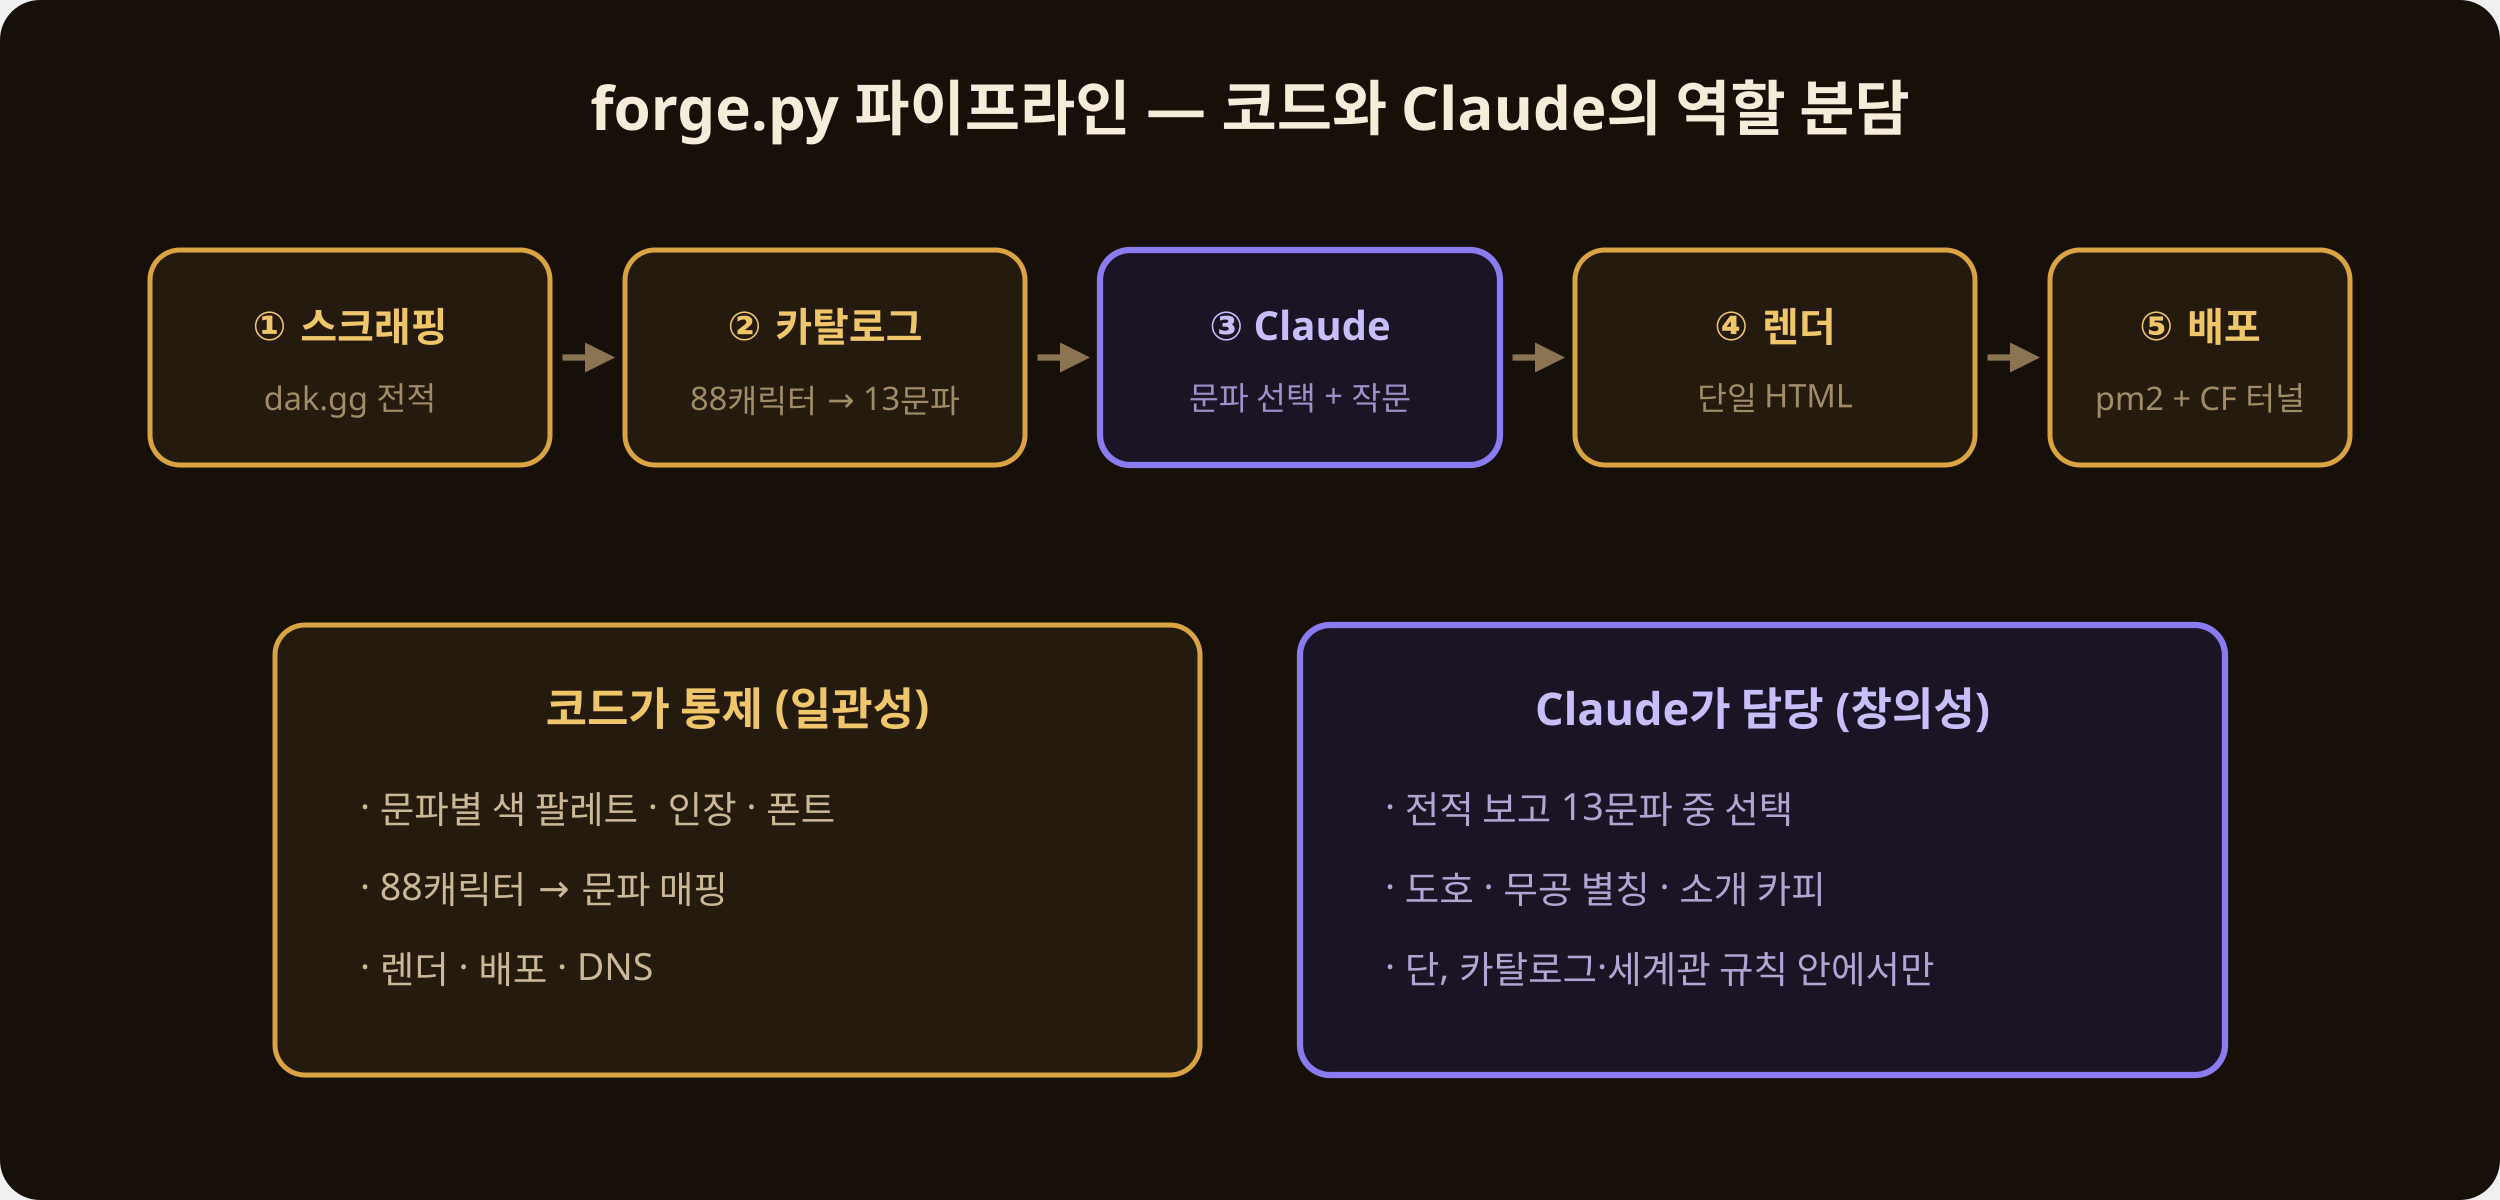
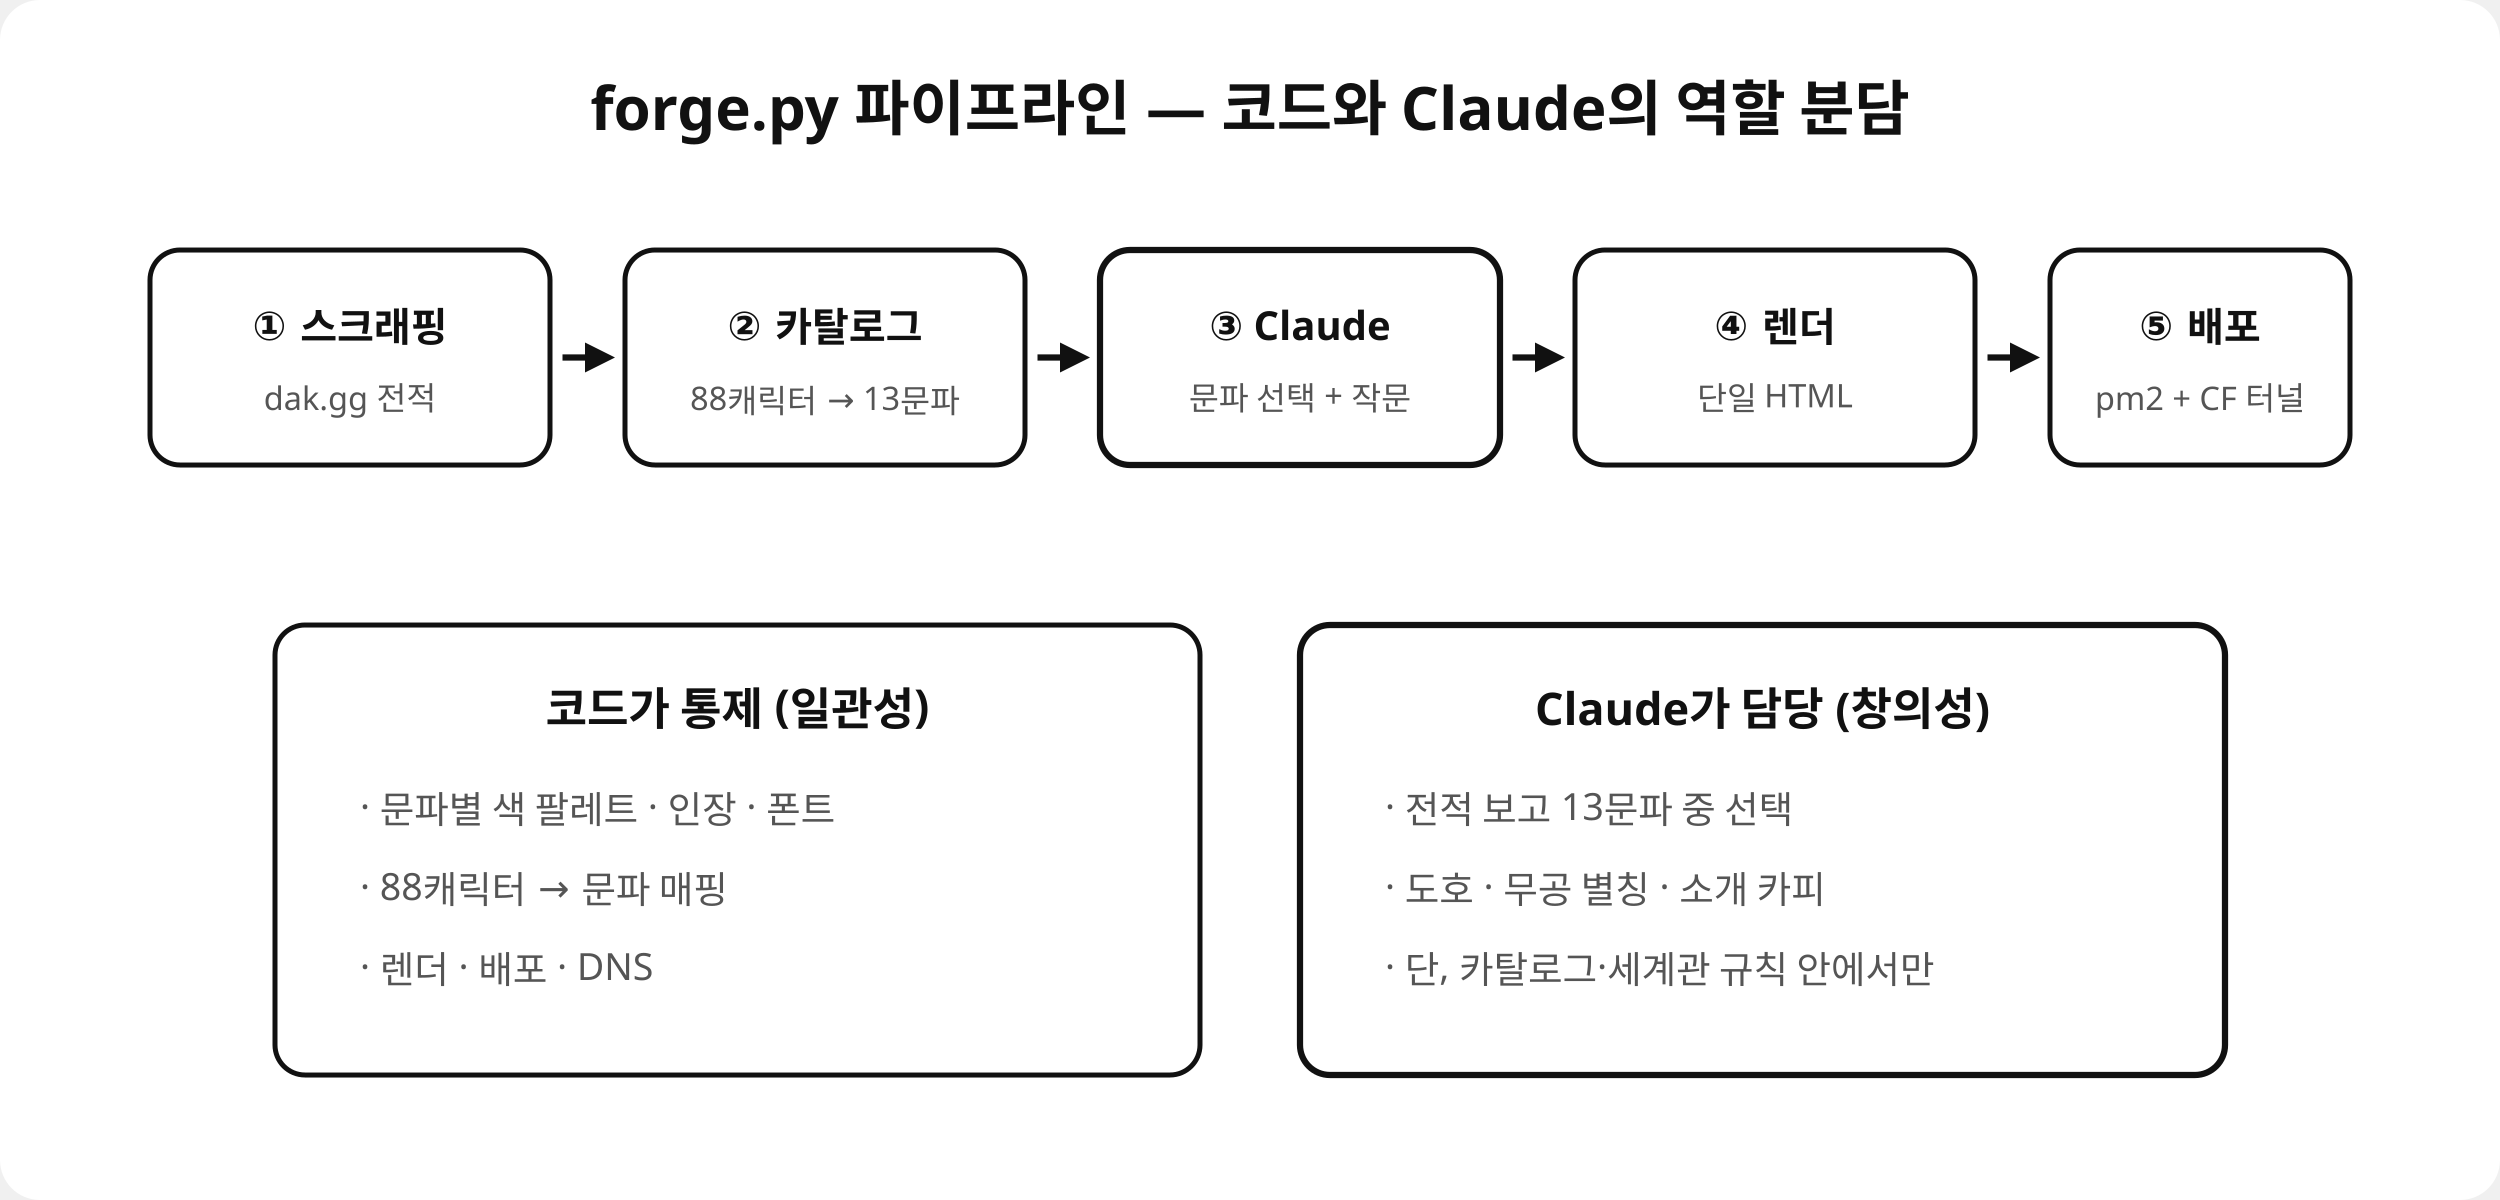
<svg xmlns="http://www.w3.org/2000/svg" viewBox="0 0 1000 480" font-family="Apple SD Gothic Neo, Pretendard, sans-serif">
-   <rect width="1000" height="480" rx="16" fill="#171009" />
-   <text x="500" y="52" text-anchor="middle" fill="#f5ecd9" font-size="24" font-weight="700">forge.py 파이프라인 — 코드와 Claude의 역할 분담</text>
+   <rect width="1000" height="480" rx="16" fill="#ffffff" />
+   <text x="500" y="52" text-anchor="middle" fill="#111111" font-size="24" font-weight="700">forge.py 파이프라인 — 코드와 Claude의 역할 분담</text>
  <g>
    <g transform="translate(60,100)">
-       <rect width="160" height="86" rx="12" fill="#241a0e" stroke="#d9a441" stroke-width="2" />
-       <text x="80" y="36" text-anchor="middle" fill="#f0c66a" font-size="16" font-weight="700">① 스크래핑</text>
-       <text x="80" y="64" text-anchor="middle" fill="#a08c66" font-size="13">dak.gg 전적</text>
+       <rect width="160" height="86" rx="12" fill="#ffffff" stroke="#111111" stroke-width="2" />
+       <text x="80" y="36" text-anchor="middle" fill="#111111" font-size="16" font-weight="700">① 스크래핑</text>
+       <text x="80" y="64" text-anchor="middle" fill="#555555" font-size="13">dak.gg 전적</text>
    </g>
    <g transform="translate(250,100)">
-       <rect width="160" height="86" rx="12" fill="#241a0e" stroke="#d9a441" stroke-width="2" />
-       <text x="80" y="36" text-anchor="middle" fill="#f0c66a" font-size="16" font-weight="700">② 카탈로그</text>
-       <text x="80" y="64" text-anchor="middle" fill="#a08c66" font-size="13">88캐릭터 → 13문파</text>
+       <rect width="160" height="86" rx="12" fill="#ffffff" stroke="#111111" stroke-width="2" />
+       <text x="80" y="36" text-anchor="middle" fill="#111111" font-size="16" font-weight="700">② 카탈로그</text>
+       <text x="80" y="64" text-anchor="middle" fill="#555555" font-size="13">88캐릭터 → 13문파</text>
    </g>
    <g transform="translate(440,100)">
-       <rect width="160" height="86" rx="12" fill="#1a1424" stroke="#8a7cf0" stroke-width="2.5" />
-       <text x="80" y="36" text-anchor="middle" fill="#c9befc" font-size="16" font-weight="700">③ Claude</text>
-       <text x="80" y="64" text-anchor="middle" fill="#9d90c9" font-size="13">문파 선택 + 작문</text>
+       <rect width="160" height="86" rx="12" fill="#ffffff" stroke="#111111" stroke-width="2.5" />
+       <text x="80" y="36" text-anchor="middle" fill="#111111" font-size="16" font-weight="700">③ Claude</text>
+       <text x="80" y="64" text-anchor="middle" fill="#555555" font-size="13">문파 선택 + 작문</text>
    </g>
    <g transform="translate(630,100)">
-       <rect width="160" height="86" rx="12" fill="#241a0e" stroke="#d9a441" stroke-width="2" />
-       <text x="80" y="36" text-anchor="middle" fill="#f0c66a" font-size="16" font-weight="700">④ 렌더</text>
-       <text x="80" y="64" text-anchor="middle" fill="#a08c66" font-size="13">단일 HTML</text>
+       <rect width="160" height="86" rx="12" fill="#ffffff" stroke="#111111" stroke-width="2" />
+       <text x="80" y="36" text-anchor="middle" fill="#111111" font-size="16" font-weight="700">④ 렌더</text>
+       <text x="80" y="64" text-anchor="middle" fill="#555555" font-size="13">단일 HTML</text>
    </g>
    <g transform="translate(820,100)">
-       <rect width="120" height="86" rx="12" fill="#241a0e" stroke="#d9a441" stroke-width="2" />
-       <text x="60" y="36" text-anchor="middle" fill="#f0c66a" font-size="16" font-weight="700">⑤ 배포</text>
-       <text x="60" y="64" text-anchor="middle" fill="#a08c66" font-size="13">pm2 + CF 터널</text>
+       <rect width="120" height="86" rx="12" fill="#ffffff" stroke="#111111" stroke-width="2" />
+       <text x="60" y="36" text-anchor="middle" fill="#111111" font-size="16" font-weight="700">⑤ 배포</text>
+       <text x="60" y="64" text-anchor="middle" fill="#555555" font-size="13">pm2 + CF 터널</text>
    </g>
  </g>
-   <g stroke="#8a7452" stroke-width="2.5" fill="none">
+   <g stroke="#111111" stroke-width="2.5" fill="none">
    <path d="M225 143 H 242" />
    <path d="M415 143 H 432" />
    <path d="M605 143 H 622" />
    <path d="M795 143 H 812" />
  </g>
-   <g fill="#8a7452">
+   <g fill="#111111">
    <path d="M246 143 l -12 -6 v 12 z" />
    <path d="M436 143 l -12 -6 v 12 z" />
    <path d="M626 143 l -12 -6 v 12 z" />
    <path d="M816 143 l -12 -6 v 12 z" />
  </g>
  <g transform="translate(110,250)">
-     <rect width="370" height="180" rx="12" fill="#241a0e" stroke="#d9a441" stroke-width="2" />
-     <text x="185" y="40" text-anchor="middle" fill="#f0c66a" font-size="18" font-weight="700">코드가 통제 (일관성)</text>
-     <g font-size="15" fill="#cbb896">
+     <rect width="370" height="180" rx="12" fill="#ffffff" stroke="#111111" stroke-width="2" />
+     <text x="185" y="40" text-anchor="middle" fill="#111111" font-size="18" font-weight="700">코드가 통제 (일관성)</text>
+     <g font-size="15" fill="#555555">
      <text x="34" y="78">· 문파별 색 팔레트 · 인장 · 폰트</text>
      <text x="34" y="110">· 88캐릭터 → 문파 매핑</text>
      <text x="34" y="142">· 렌더 · 배포 · DNS</text>
    </g>
  </g>
  <g transform="translate(520,250)">
-     <rect width="370" height="180" rx="12" fill="#1a1424" stroke="#8a7cf0" stroke-width="2.5" />
-     <text x="185" y="40" text-anchor="middle" fill="#c9befc" font-size="18" font-weight="700">Claude가 담당 (창의성)</text>
-     <g font-size="15" fill="#b0a6d4">
+     <rect width="370" height="180" rx="12" fill="#ffffff" stroke="#111111" stroke-width="2.5" />
+     <text x="185" y="40" text-anchor="middle" fill="#111111" font-size="18" font-weight="700">Claude가 담당 (창의성)</text>
+     <g font-size="15" fill="#555555">
      <text x="34" y="78">· 전적 보고 13문파 중 선택</text>
      <text x="34" y="110">· 도호 · 무공 별칭 · 소개 카피</text>
      <text x="34" y="142">· 단, 카탈로그·세계관 규칙 안에서만</text>
    </g>
  </g>
</svg>
